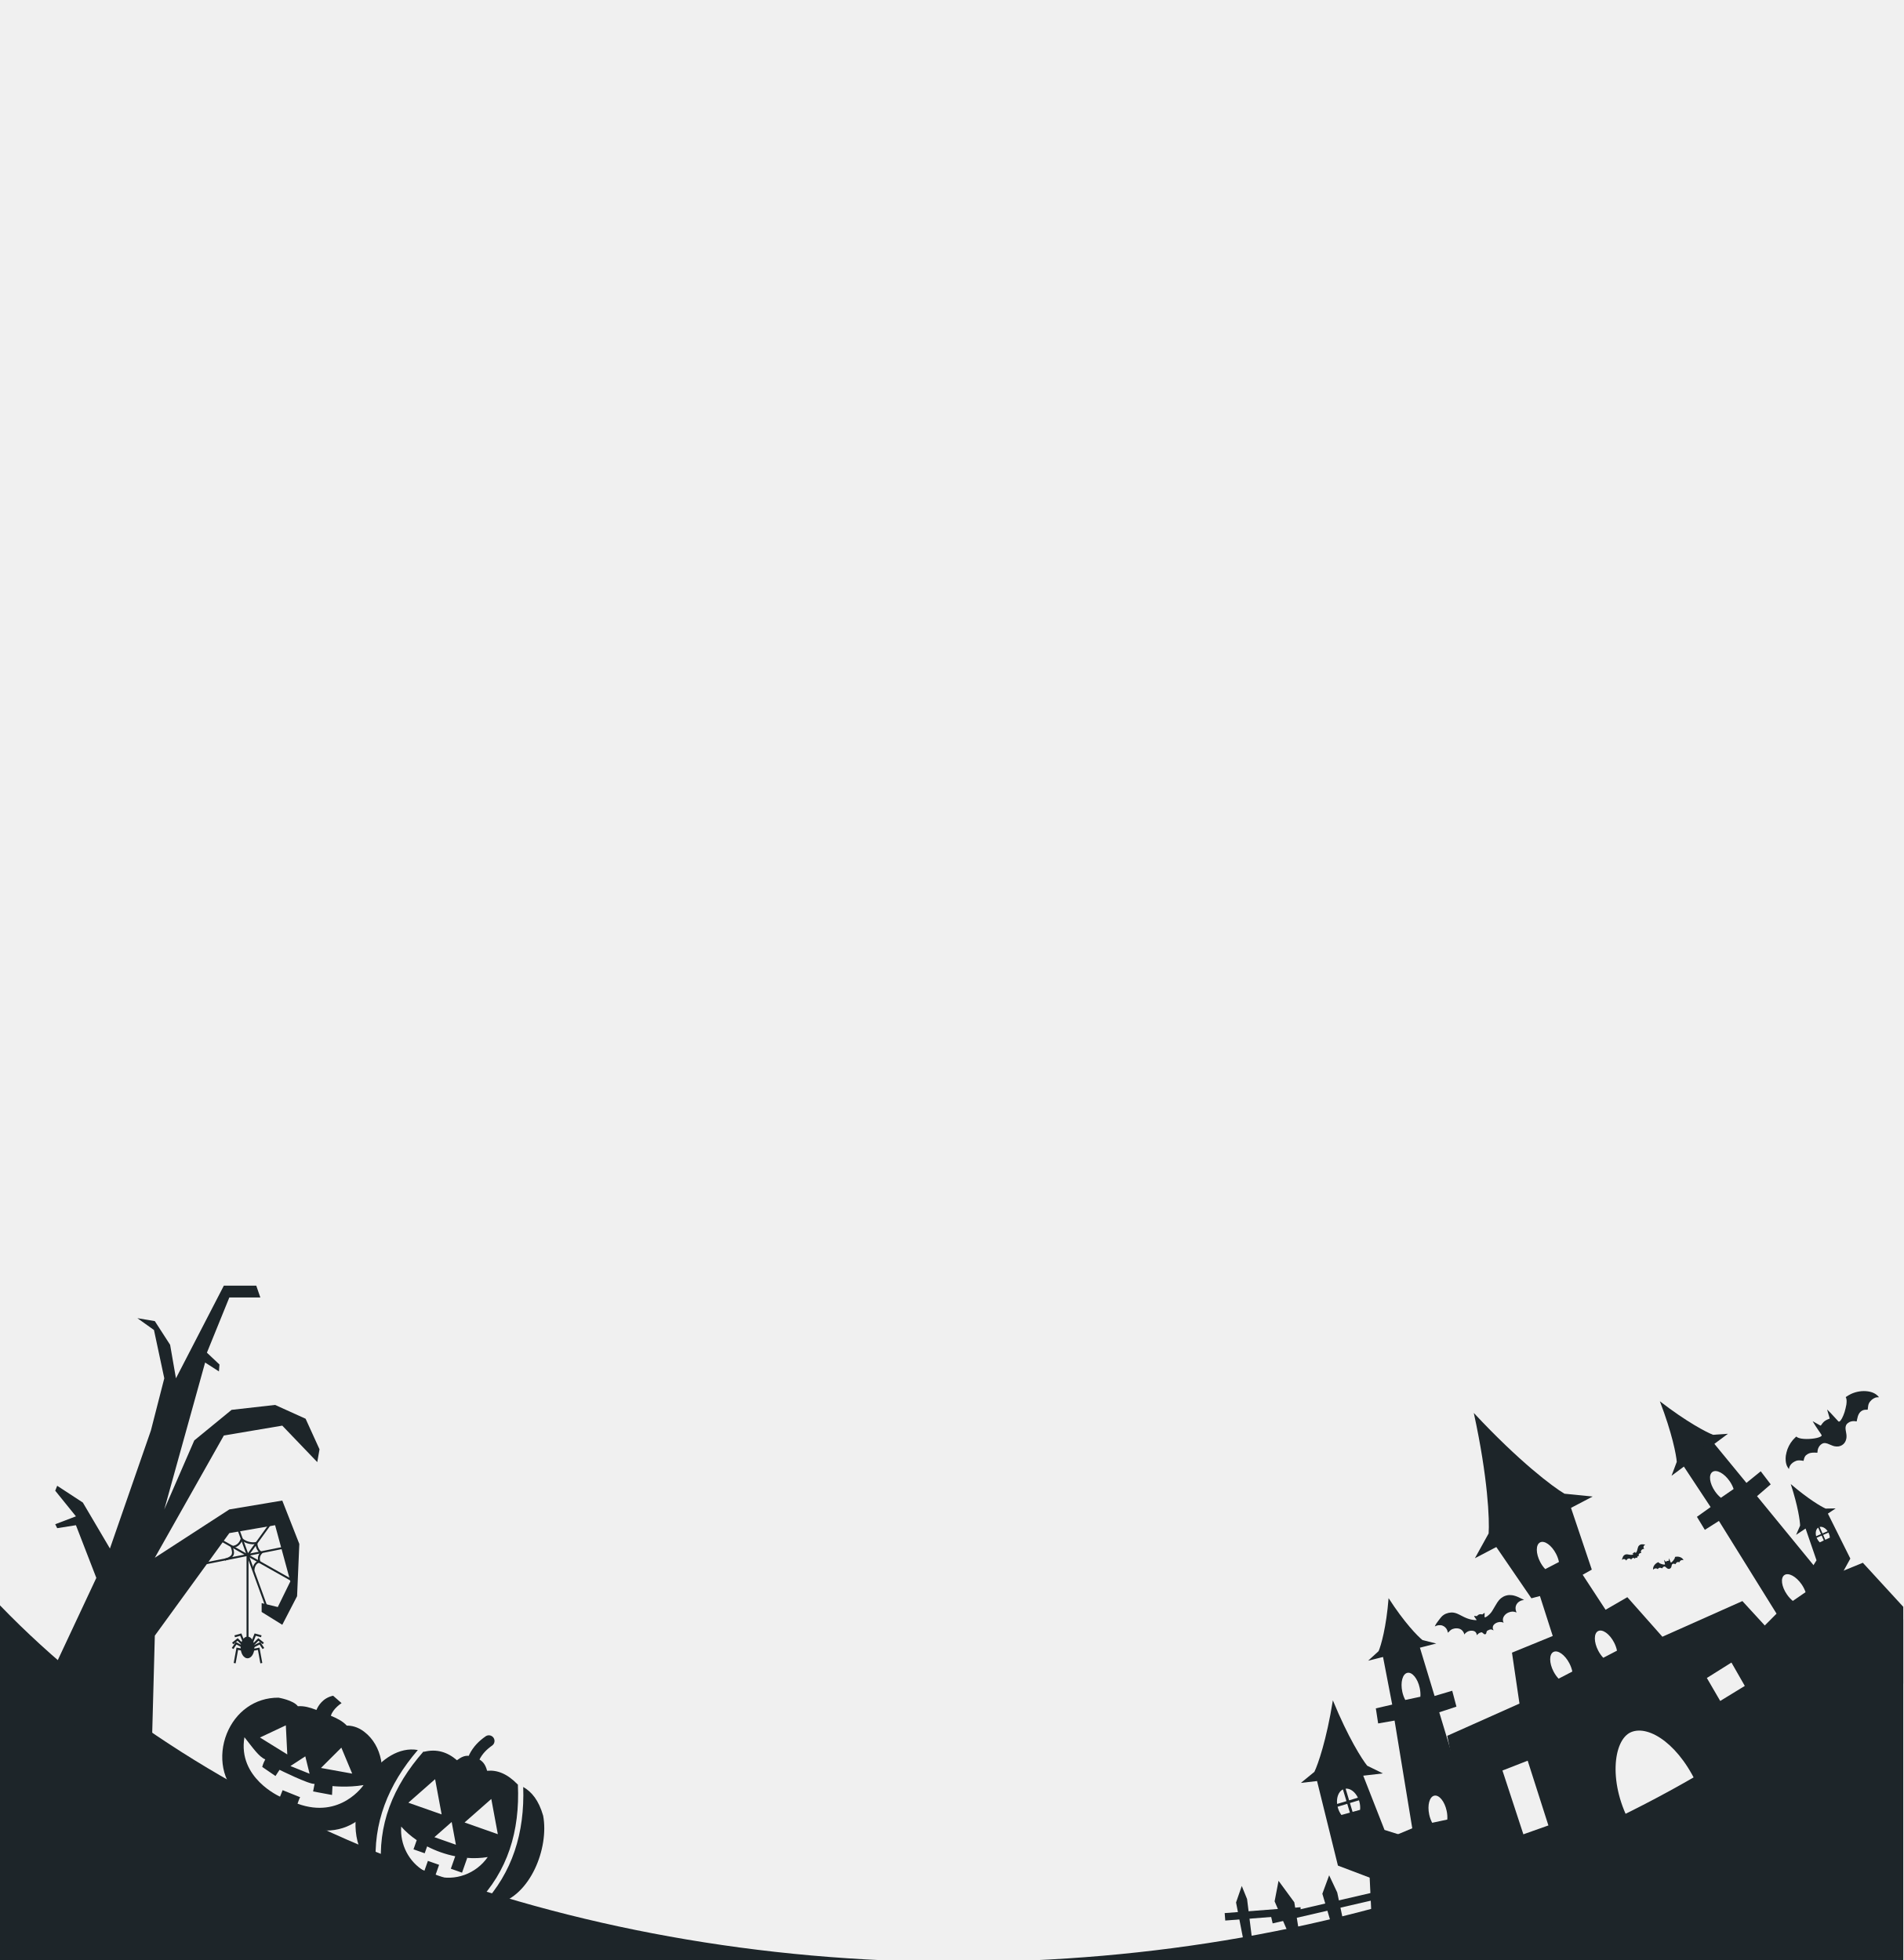
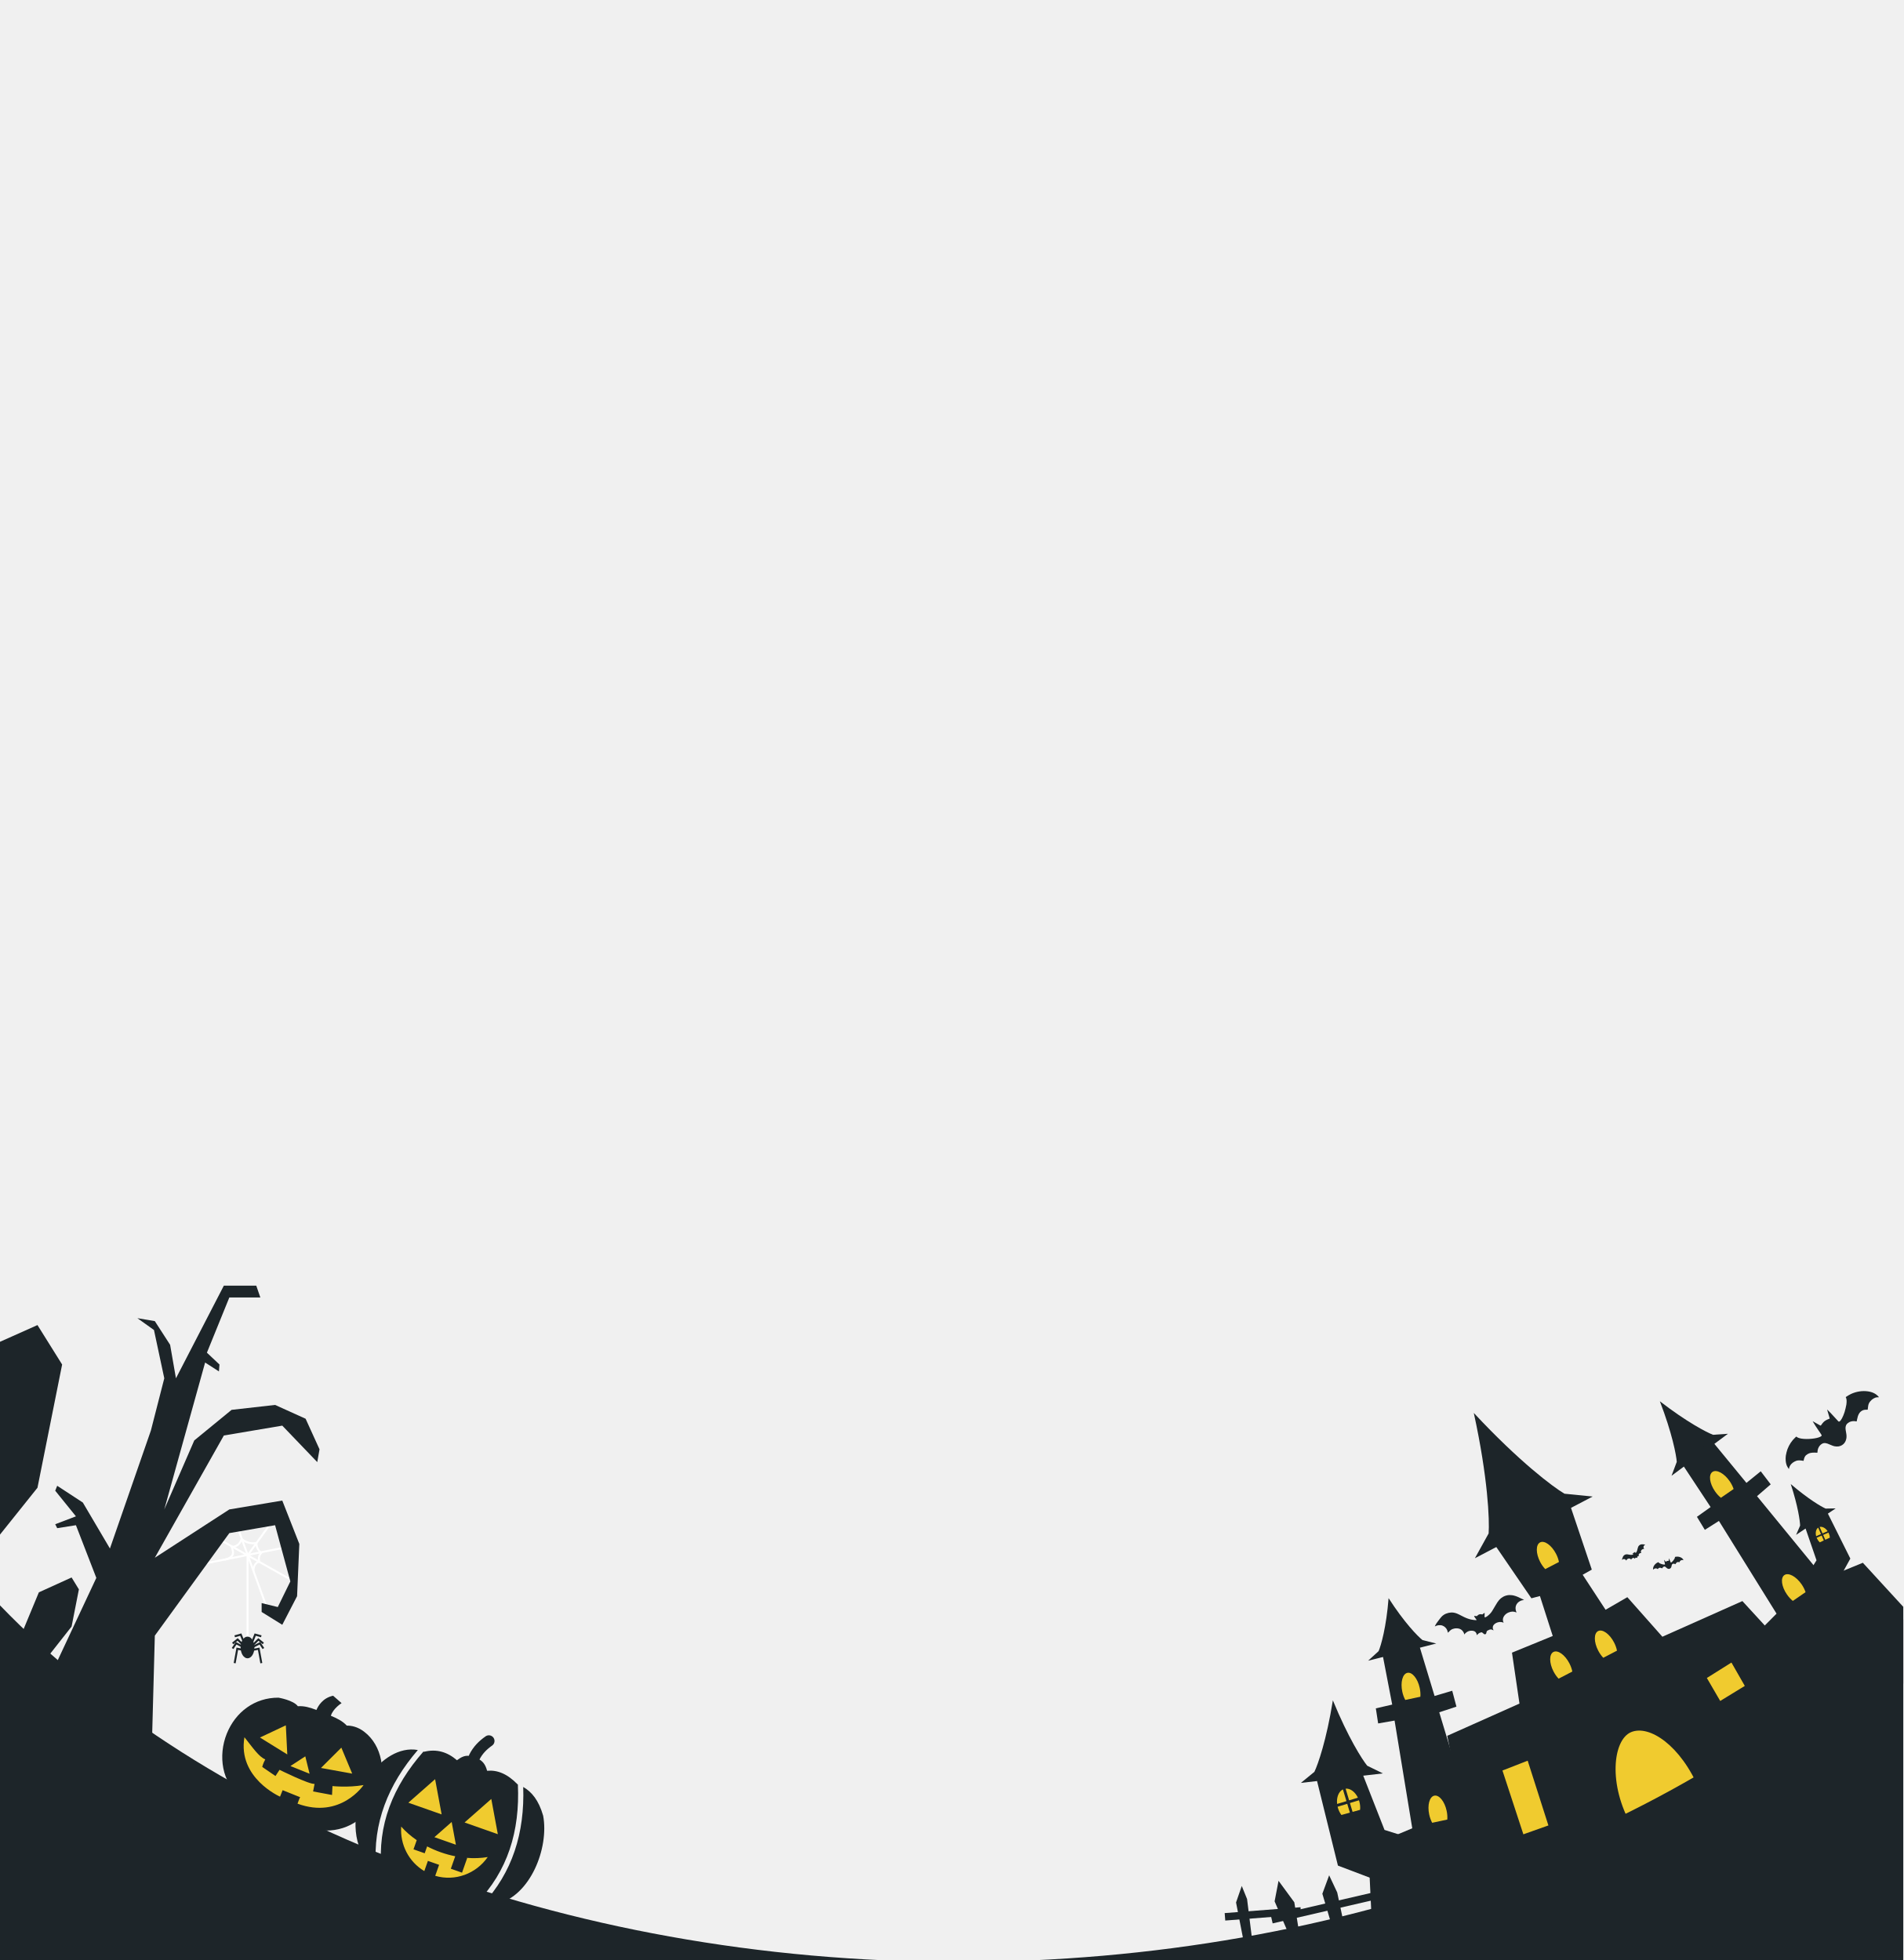
<svg xmlns="http://www.w3.org/2000/svg" width="965" height="994" viewBox="0 0 965 994" fill="none">
  <g clip-path="url(#clip0)">
+     <path d="M801 813.5L821 822L836 839L861 835.5L886.5 840.5L906 821L861 744.5L869.5 738.5L917.5 801.5L925 795L920.5 785.5L917 771.5L925 769.5L932.5 784.5V793L848.5 941L715 952L678 930.5L673 906.5L683 896L691.5 914L697 934H722.5L715 884.5L706.5 849L715 839L722.5 856L732 890L761.5 884.5L782 856L779 839L791.5 833.5V816L779 802L767.5 780L786 771L797 789.5L801 813.5Z" fill="#F0CB2F" />
    <path fill-rule="evenodd" clip-rule="evenodd" d="M965 821.244C858.902 926.358 683.908 995 486 995C283.675 995 105.298 923.259 0 814.152L0 995L486 995L965 995V821.244Z" fill="#1D2529" />
    <path fill-rule="evenodd" clip-rule="evenodd" d="M776.458 810.562L757.283 782.547L795.415 761.4L807.08 796.019L802.449 798.627L814.063 816.378L825.101 810.001L842.873 830.061L883.431 811.975L940.846 874.543L870.973 937.582L753.165 975.791L733.788 880.308L770.408 863.954L766.61 838.131L787.276 829.679L780.782 809.423L776.458 810.562ZM861.718 930.54C863.35 922.73 864.7 914.914 861.59 907.527C852.16 885.131 836.232 874.558 826.994 878.448C817.756 882.338 815.223 904.979 827.341 926.043C831.44 933.168 837.752 936.245 843.469 939.032L843.469 939.032L843.469 939.032L843.469 939.032L843.469 939.032L843.47 939.032C844.619 939.592 845.744 940.141 846.823 940.708C846.823 940.708 848.965 943.562 854.517 941.371C860.509 939.008 861.718 930.54 861.718 930.54ZM788.927 787.96C789.669 789.384 790.169 790.822 790.426 792.15L783.479 795.766C782.539 794.793 781.649 793.558 780.907 792.134C778.658 787.813 778.631 783.376 780.846 782.224C783.06 781.071 786.679 783.639 788.927 787.96ZM797.204 847.712C796.946 846.383 796.446 844.946 795.705 843.521C793.456 839.2 789.838 836.632 787.623 837.785C785.409 838.938 785.436 843.374 787.685 847.695C788.426 849.12 789.317 850.354 790.257 851.327L797.204 847.712ZM818.35 832.929C819.092 834.354 819.592 835.792 819.849 837.12L812.902 840.736C811.962 839.762 811.072 838.528 810.33 837.103C808.082 832.783 808.054 828.346 810.269 827.193C812.484 826.041 816.102 828.609 818.35 832.929ZM772.386 930.26L761.78 897.907L774.571 892.918L785.075 925.761L772.386 930.26ZM865.415 850.978L872.189 862.628L884.655 854.999L877.885 843.154L865.415 850.978Z" fill="#1D2529" />
    <path d="M841.592 710.646C847.846 726.93 849.91 737.91 850.161 741.364L847.51 748.424L876.094 727.131L868.571 727.65C865.333 726.421 855.404 721.3 841.592 710.646Z" fill="#1D2529" />
    <path fill-rule="evenodd" clip-rule="evenodd" d="M867.319 764.296L853.316 743.086L867.522 730.168L885.486 752.04L892.74 746.156L897.795 752.777L890.852 758.768L925.022 800.512L944.508 792.547L985.643 837.381L912.159 895.896L883.688 835.521L900.751 818.349L871.534 771.327L864.396 775.855L860.385 769.243L867.319 764.296ZM878.985 755.145C878.565 753.859 877.892 752.494 876.98 751.172C874.216 747.161 870.308 745.059 868.253 746.476C866.197 747.893 866.772 752.293 869.536 756.303C870.448 757.625 871.484 758.74 872.536 759.59L878.985 755.145ZM913.455 803.478C914.367 804.801 915.041 806.165 915.46 807.452L909.012 811.897C907.959 811.047 906.923 809.932 906.011 808.609C903.247 804.599 902.673 800.2 904.728 798.783C906.784 797.366 910.691 799.468 913.455 803.478Z" fill="#1D2529" />
    <path d="M704.047 810.489C702.903 825.229 700.196 834.549 698.986 837.367L693.667 842.217L728.229 833.503L721.246 831.755C718.844 829.848 712.042 822.925 704.047 810.489Z" fill="#1D2529" />
    <path fill-rule="evenodd" clip-rule="evenodd" d="M705.882 864.468L701.075 839.512L719.148 833.024L727.359 860.109L736.314 857.454L738.446 865.507L729.738 868.38L745.304 920.032L766.354 920.141L787.17 977.315L696.872 1003.21L693.71 936.53L716.051 927.207L707.082 872.578L698.754 874.025L697.582 866.381L705.882 864.468ZM720.164 860.486C720.27 859.138 720.17 857.619 719.835 856.048C718.818 851.285 716.015 847.846 713.573 848.367C711.132 848.888 709.976 853.172 710.993 857.935C711.328 859.506 711.858 860.933 712.505 862.121L720.164 860.486ZM733.483 918.339C733.819 919.91 733.918 921.428 733.812 922.777L726.153 924.412C725.506 923.224 724.977 921.797 724.641 920.226C723.625 915.463 724.78 911.179 727.221 910.658C729.663 910.137 732.467 913.575 733.483 918.339Z" fill="#1D2529" />
    <path d="M747.245 716.561C754.452 749.51 755.264 771.037 754.769 777.682L747.81 790.247L807.519 758.952L793.226 757.525C787.48 754.152 770.24 741.235 747.245 716.561Z" fill="#1D2529" />
    <path fill-rule="evenodd" clip-rule="evenodd" d="M666.424 898.575C668.202 894.916 672.566 882.541 675.794 862.308C683.562 881.267 690.641 892.316 693.209 895.471L701.161 899.372L691.197 900.526L701.981 928.029L721.817 934.302L725.247 963.907L678.362 946.123L667.77 903.241L659.574 904.19L666.424 898.575ZM689.591 917.847C689.735 916.55 689.628 915.119 689.229 913.67C689.168 913.446 689.1 913.225 689.027 913.009L684.442 914.387L685.793 918.892L689.591 917.847ZM684.425 919.268L680.124 920.45C679.337 919.408 678.698 918.123 678.3 916.675C678.262 916.538 678.227 916.402 678.195 916.266L683.083 914.796L684.425 919.268ZM684.035 913.028L688.491 911.688C687.074 908.735 684.602 906.873 682.255 907.096L684.035 913.028ZM680.889 907.481L682.676 913.437L677.948 914.858C677.57 911.511 678.729 908.536 680.889 907.481Z" fill="#1D2529" />
    <path fill-rule="evenodd" clip-rule="evenodd" d="M925.63 765.064C923.48 764.121 916.935 760.315 907.951 752.63C911.626 763.866 912.647 771.369 912.698 773.716L910.662 778.403L915.473 775.185L921.017 791.304L914.646 801.478L924.208 815.771L938.163 790.424L926.783 767.618L930.74 764.971L925.63 765.064ZM922.655 782.197C922.107 781.68 921.619 781.011 921.252 780.226C921.195 780.104 921.142 779.982 921.094 779.859L923.624 778.751L924.715 781.235L922.655 782.197ZM925.457 780.889L927.789 779.8C927.745 779.048 927.545 778.245 927.179 777.459C927.144 777.385 927.109 777.312 927.072 777.241L924.374 778.422L925.457 780.889ZM923.295 778.001L920.835 779.078C920.354 777.251 920.744 775.508 921.859 774.729L923.295 778.001ZM922.603 774.387L924.045 777.672L926.654 776.53C925.569 774.917 923.947 774.043 922.603 774.387Z" fill="#1D2529" />
    <g clip-path="url(#clip1)">
      <path d="M936.023 708.393L935.823 708.545L935.978 708.855C936.309 709.531 936.368 710.704 936.155 712.287C936.054 713.025 935.509 715.322 935.245 716.124C934.429 718.595 933.469 720.401 932.73 720.843C932.517 720.971 932.467 720.985 932.307 720.947C932.14 720.907 932.074 720.84 930.829 719.459C928.831 717.236 927.216 715.547 926.593 715.018L926.389 714.845L926.441 715.029C926.47 715.129 926.669 715.805 926.884 716.535C927.425 718.37 927.728 719.412 927.723 719.431C927.721 719.437 927.581 719.494 927.405 719.552C926.893 719.73 926.102 720.092 925.663 720.355C924.886 720.82 924.237 721.473 923.552 722.479C923.374 722.737 923.21 722.974 923.182 723.007C923.141 723.053 922.676 722.806 921.094 721.902L919.058 720.743L919.591 721.659C920.129 722.582 920.883 723.752 922.008 725.392C922.341 725.885 922.845 726.619 923.12 727.018C923.699 727.869 923.717 727.917 923.513 728.211C923.402 728.369 923.325 728.425 922.925 728.639C921.194 729.574 916.528 730.052 913.519 729.605C912.384 729.438 911.356 729.071 910.971 728.701C910.879 728.611 910.798 728.536 910.789 728.53C910.783 728.529 910.547 728.735 910.267 728.989C908.518 730.59 907.176 732.598 906.276 734.963C905.995 735.701 905.543 737.502 905.447 738.274C905.343 739.131 905.321 740.003 905.393 740.792C905.465 741.635 905.566 742.128 905.809 742.868C905.961 743.325 906.04 743.492 906.361 744.036C906.565 744.385 906.803 744.747 906.883 744.845L907.031 745.013L907.12 744.553C907.322 743.534 907.941 742.594 908.898 741.838C909.353 741.479 910.243 740.999 910.766 740.831C911.534 740.58 912.46 740.556 913.722 740.75L914.445 740.864L914.592 740.229C914.818 739.223 915.117 738.603 915.629 738.066C915.95 737.728 916.838 737.185 917.325 737.028C918.277 736.714 919.373 736.621 920.961 736.716C921.223 736.731 921.452 736.733 921.468 736.724C921.481 736.711 921.506 736.497 921.516 736.25C921.586 734.553 922.425 733.036 923.726 732.256C924.34 731.888 924.837 731.783 925.578 731.865C926.15 731.93 926.744 732.138 928.122 732.745C929.113 733.182 929.655 733.373 930.187 733.468C931.657 733.735 932.843 733.556 933.935 732.902C935.065 732.224 935.806 731.135 936.102 729.717C936.299 728.778 936.276 727.857 936.019 726.497C935.686 724.715 935.65 724.119 935.831 723.355C936.027 722.519 936.392 722.036 937.263 721.471C937.685 721.197 937.855 721.111 938.217 720.985C939.123 720.673 940.143 720.62 941.093 720.84C941.23 720.876 941.358 720.885 941.372 720.866C941.387 720.846 941.472 720.425 941.564 719.935C942.004 717.56 942.734 716.232 944.012 715.465C944.711 715.046 945.362 714.908 946.48 714.931C946.757 714.936 946.984 714.919 946.99 714.893C946.994 714.864 947.012 714.612 947.032 714.337C947.102 713.274 947.31 712.291 947.59 711.693C947.86 711.112 948.453 710.376 949.1 709.816C949.499 709.469 950.504 708.899 950.91 708.784C951.391 708.652 951.835 708.6 952.271 708.623C952.509 708.632 952.687 708.621 952.671 708.594C952.654 708.566 952.52 708.404 952.373 708.23C951.187 706.841 949.333 705.933 947.041 705.616C944.223 705.222 941.207 705.687 938.503 706.938C937.928 707.202 936.445 708.075 936.023 708.393Z" fill="#1D2529" />
    </g>
    <g clip-path="url(#clip2)">
      <path d="M849.308 789.565L849.242 789.584L849.251 789.679C849.269 789.885 849.168 790.191 848.957 790.576C848.858 790.755 848.491 791.29 848.344 791.469C847.891 792.022 847.466 792.39 847.233 792.43C847.165 792.442 847.151 792.44 847.114 792.415C847.075 792.388 847.065 792.364 846.882 791.887C846.59 791.12 846.343 790.527 846.236 790.33L846.201 790.265L846.196 790.318C846.193 790.346 846.178 790.539 846.161 790.748C846.118 791.271 846.092 791.568 846.089 791.573C846.088 791.574 846.047 791.575 845.996 791.572C845.847 791.567 845.608 791.582 845.47 791.606C845.225 791.648 844.994 791.751 844.719 791.941C844.647 791.99 844.582 792.034 844.572 792.04C844.556 792.048 844.462 791.938 844.146 791.55L843.739 791.052L843.785 791.339C843.831 791.629 843.909 792.003 844.035 792.535C844.071 792.694 844.128 792.932 844.159 793.062C844.223 793.337 844.223 793.351 844.142 793.406C844.098 793.436 844.072 793.443 843.949 793.458C843.412 793.526 842.169 793.187 841.442 792.775C841.168 792.62 840.941 792.424 840.879 792.291C840.864 792.259 840.851 792.232 840.849 792.23C840.848 792.228 840.767 792.258 840.67 792.295C840.063 792.533 839.521 792.914 839.056 793.432C838.911 793.593 838.617 794.01 838.516 794.198C838.404 794.407 838.313 794.629 838.253 794.838C838.188 795.061 838.165 795.198 838.154 795.411C838.148 795.543 838.152 795.594 838.18 795.765C838.198 795.875 838.223 795.991 838.234 796.024L838.255 796.082L838.324 795.973C838.476 795.732 838.728 795.552 839.048 795.453C839.2 795.406 839.476 795.371 839.626 795.38C839.848 795.391 840.087 795.477 840.392 795.651L840.566 795.752L840.666 795.604C840.824 795.368 840.962 795.239 841.146 795.152C841.262 795.097 841.543 795.046 841.683 795.054C841.959 795.068 842.248 795.152 842.646 795.334C842.712 795.363 842.77 795.387 842.775 795.386C842.78 795.384 842.807 795.331 842.834 795.269C843.02 794.841 843.385 794.535 843.796 794.464C843.99 794.431 844.127 794.453 844.309 794.547C844.449 794.62 844.581 794.732 844.874 795.024C845.085 795.235 845.205 795.337 845.332 795.414C845.682 795.628 846.004 795.699 846.348 795.64C846.705 795.578 847.003 795.372 847.219 795.038C847.362 794.817 847.447 794.578 847.516 794.204C847.607 793.715 847.657 793.558 847.779 793.381C847.912 793.186 848.053 793.098 848.332 793.039C848.467 793.011 848.519 793.006 848.625 793.009C848.888 793.019 849.154 793.106 849.376 793.257C849.408 793.279 849.44 793.294 849.445 793.291C849.451 793.287 849.514 793.188 849.586 793.071C849.934 792.506 850.253 792.238 850.656 792.168C850.877 792.13 851.057 792.159 851.341 792.275C851.412 792.304 851.472 792.322 851.476 792.316C851.48 792.309 851.509 792.246 851.542 792.177C851.665 791.912 851.815 791.681 851.946 791.555C852.073 791.433 852.298 791.303 852.519 791.223C852.656 791.174 852.969 791.127 853.085 791.138C853.221 791.152 853.34 791.183 853.45 791.232C853.51 791.257 853.556 791.272 853.555 791.263C853.553 791.255 853.535 791.2 853.515 791.141C853.348 790.667 852.963 790.251 852.407 789.943C851.723 789.564 850.905 789.385 850.088 789.437C849.914 789.448 849.448 789.525 849.308 789.565Z" fill="#1D2529" />
    </g>
    <g clip-path="url(#clip3)">
      <path d="M765.139 808.918C764.044 808.994 762.953 809.317 762.061 809.833C760.537 810.711 759.639 811.744 758.188 814.278C756.608 817.044 756.283 817.543 755.452 818.438C755.131 818.785 754.419 819.411 754.051 819.671C753.686 819.931 753.013 820.289 752.906 820.282C752.885 820.28 752.826 820.179 752.775 820.054L752.683 819.833L752.731 819.159C752.767 818.679 752.771 818.405 752.749 818.209C752.728 818.058 752.709 817.925 752.7 817.918C752.693 817.91 752.605 817.977 752.509 818.072C752.324 818.24 751.889 818.561 751.655 818.691C751.525 818.766 751.525 818.766 751.256 818.692C750.465 818.48 749.635 818.733 749.062 819.358L748.856 819.587L748.55 819.595C748.376 819.597 748.073 819.57 747.85 819.534C747.633 819.502 747.447 819.479 747.44 819.486C747.406 819.515 747.498 819.813 747.608 820.035C747.675 820.168 747.898 820.475 748.11 820.732C748.46 821.154 748.604 821.393 748.623 821.575C748.629 821.634 748.6 821.646 748.437 821.656C748.042 821.689 746.682 821.518 745.855 821.334C744.367 821.002 743.051 820.487 741.156 819.489C738.916 818.312 738.155 818.011 736.935 817.826C735.406 817.591 733.386 818.053 732.049 818.947C731.136 819.556 730.796 819.929 729.282 821.948C728.448 823.063 728.221 823.388 727.951 823.852C727.731 824.223 727.454 824.791 727.476 824.82C727.486 824.828 727.557 824.801 727.633 824.761C728.094 824.511 728.736 824.304 729.322 824.218C729.616 824.175 729.786 824.173 730.284 824.206C730.823 824.245 730.923 824.262 731.221 824.362C732.375 824.755 733.294 825.612 733.757 826.722C733.898 827.065 734.04 827.533 734.101 827.873L734.129 828.025L734.224 827.951C734.275 827.909 734.499 827.681 734.719 827.45C735.451 826.676 735.903 826.352 736.614 826.101C737.347 825.837 738.02 825.744 738.787 825.795C739.959 825.873 740.791 826.248 741.493 827.014C741.927 827.487 742.227 828.031 742.398 828.65C742.44 828.799 742.483 828.923 742.497 828.924C742.508 828.925 742.588 828.809 742.671 828.665C742.792 828.468 742.908 828.337 743.177 828.098C744.154 827.244 745.304 826.876 746.551 827.018C747.34 827.109 747.814 827.332 748.224 827.804C748.501 828.124 748.679 828.515 748.759 828.992L748.814 829.312L749 829.074C749.376 828.592 749.981 828.154 750.51 827.981C750.624 827.943 750.842 827.889 751.001 827.857L751.282 827.8L751.497 827.918C751.61 827.981 751.841 828.164 752.001 828.32C752.386 828.693 752.569 828.809 752.797 828.825C753.135 828.847 753.421 828.675 753.538 828.378C753.563 828.313 753.617 828.088 753.658 827.882C753.778 827.29 753.825 827.206 754.206 826.957C754.776 826.586 755.412 826.358 755.888 826.358C756.228 826.357 756.395 826.406 756.79 826.62C757.082 826.778 757.288 826.868 757.29 826.837C757.29 826.83 757.23 826.694 757.153 826.54C757.073 826.385 756.979 826.143 756.936 825.998C756.872 825.768 756.867 825.684 756.893 825.287C756.917 824.886 756.932 824.81 757.03 824.591C757.178 824.254 757.35 824.019 757.646 823.737C758.257 823.163 759.096 822.771 760.036 822.629C760.341 822.58 760.504 822.577 760.974 822.609C761.579 822.649 761.757 822.692 762.174 822.894C762.285 822.946 762.373 822.983 762.373 822.976C762.373 822.973 762.329 822.855 762.272 822.723C762.018 822.116 761.941 821.496 762.054 820.89C762.297 819.594 763.389 818.372 764.856 817.765C766.235 817.194 767.493 817.16 768.65 817.668C768.782 817.725 768.9 817.775 768.914 817.776C768.924 817.777 768.886 817.666 768.83 817.527C768.383 816.473 768.298 815.357 768.587 814.404C768.921 813.302 769.834 812.325 770.988 811.836C771.395 811.665 771.957 811.515 772.398 811.462C772.569 811.442 772.72 811.414 772.735 811.404C772.749 811.395 772.491 811.253 772.166 811.089C769.757 809.883 768.744 809.464 767.48 809.154C767.05 809.049 766.843 809.018 766.174 808.963C765.738 808.93 765.271 808.909 765.139 808.918Z" fill="#1D2529" />
    </g>
    <g clip-path="url(#clip4)">
      <path d="M831.824 783.309C831.516 783.425 831.23 783.611 831.018 783.835C830.656 784.218 830.486 784.591 830.286 785.444C830.068 786.373 830.017 786.544 829.855 786.873C829.792 787 829.641 787.24 829.558 787.347C829.475 787.453 829.313 787.613 829.281 787.62C829.275 787.621 829.249 787.597 829.224 787.566L829.179 787.51L829.135 787.312C829.104 787.171 829.082 787.092 829.059 787.038C829.04 786.996 829.023 786.96 829.02 786.958C829.017 786.957 828.998 786.984 828.978 787.019C828.939 787.083 828.842 787.213 828.786 787.27C828.755 787.303 828.755 787.303 828.671 787.304C828.426 787.311 828.209 787.455 828.098 787.683L828.058 787.767L827.971 787.795C827.921 787.81 827.832 787.829 827.764 787.837C827.699 787.847 827.644 787.856 827.642 787.859C827.635 787.87 827.687 787.948 827.738 788.002C827.768 788.034 827.859 788.104 827.941 788.159C828.078 788.251 828.14 788.307 828.161 788.358C828.168 788.374 828.161 788.38 828.114 788.397C828.004 788.44 827.599 788.507 827.345 788.525C826.889 788.557 826.467 788.522 825.837 788.397C825.093 788.25 824.849 788.229 824.482 788.28C824.023 788.343 823.482 788.648 823.174 789.019C822.964 789.272 822.898 789.409 822.636 790.118C822.491 790.51 822.454 790.622 822.416 790.779C822.385 790.904 822.354 791.091 822.363 791.098C822.366 791.099 822.384 791.085 822.403 791.067C822.514 790.956 822.68 790.842 822.841 790.767C822.922 790.73 822.971 790.714 823.117 790.681C823.275 790.647 823.305 790.643 823.399 790.646C823.765 790.66 824.102 790.828 824.33 791.107C824.399 791.194 824.48 791.316 824.527 791.409L824.548 791.45L824.569 791.421C824.58 791.404 824.625 791.32 824.668 791.234C824.813 790.949 824.915 790.818 825.098 790.685C825.286 790.546 825.471 790.462 825.696 790.411C826.039 790.333 826.31 790.37 826.577 790.53C826.742 790.629 826.875 790.759 826.977 790.923C827.002 790.962 827.025 790.994 827.029 790.993C827.032 790.992 827.046 790.952 827.057 790.904C827.075 790.837 827.097 790.789 827.154 790.697C827.362 790.368 827.661 790.165 828.031 790.099C828.265 790.058 828.421 790.081 828.579 790.181C828.686 790.25 828.771 790.347 828.834 790.477L828.877 790.564L828.91 790.48C828.977 790.31 829.114 790.132 829.251 790.037C829.28 790.016 829.338 789.982 829.381 789.96L829.457 789.919L829.529 789.935C829.567 789.943 829.649 789.976 829.708 790.007C829.851 790.081 829.913 790.099 829.98 790.084C830.079 790.061 830.147 789.988 830.155 789.892C830.157 789.871 830.153 789.802 830.147 789.74C830.131 789.559 830.137 789.531 830.225 789.427C830.357 789.271 830.521 789.151 830.657 789.111C830.755 789.081 830.807 789.081 830.939 789.109C831.036 789.13 831.103 789.138 831.101 789.129C831.101 789.127 831.072 789.093 831.036 789.055C831 789.017 830.952 788.956 830.928 788.918C830.89 788.857 830.881 788.834 830.855 788.717C830.827 788.6 830.825 788.577 830.834 788.506C830.848 788.396 830.877 788.314 830.938 788.207C831.065 787.99 831.272 787.806 831.53 787.685C831.614 787.645 831.661 787.63 831.798 787.599C831.975 787.559 832.03 787.556 832.167 787.578C832.204 787.584 832.232 787.587 832.232 787.585C832.231 787.584 832.209 787.554 832.181 787.521C832.056 787.368 831.981 787.197 831.962 787.013C831.921 786.62 832.13 786.175 832.5 785.875C832.847 785.594 833.206 785.476 833.581 785.523C833.624 785.528 833.662 785.533 833.666 785.532C833.669 785.531 833.649 785.503 833.621 785.467C833.402 785.203 833.283 784.889 833.284 784.591C833.286 784.246 833.465 783.887 833.754 783.648C833.857 783.564 834.005 783.473 834.128 783.42C834.175 783.399 834.216 783.378 834.219 783.374C834.223 783.37 834.137 783.352 834.029 783.332C833.234 783.192 832.907 783.158 832.517 783.177C832.385 783.184 832.323 783.192 832.126 783.234C831.998 783.262 831.862 783.296 831.824 783.309Z" fill="#1D2529" />
    </g>
    <path d="M670.465 960.398L673.912 951.051L678.004 959.755L682.501 980.992L676.936 982.23L670.465 960.398Z" fill="#1D2529" />
    <path d="M646.254 964.254L648.251 953.837L656.243 964.728L659.718 986.417L656.174 987.25L646.254 964.254Z" fill="#1D2529" />
    <path d="M626.705 964.827L629.606 956.455L632.294 963.09L635.555 989.274L631.536 989.584L626.705 964.827Z" fill="#1D2529" />
    <rect x="644.412" y="971.738" width="53.406" height="3.79" transform="rotate(-13.0492 644.412 971.738)" fill="#1D2529" />
    <rect x="620.943" y="970.209" width="38.563" height="3.79" transform="rotate(-4.4331 620.943 970.209)" fill="#1D2529" />
+     <path d="M120 879L134 867.5L176.5 879L189.5 905.5L172.5 920H146.25L122 903.5L120 879Z" fill="#F0CB2F" />
+     <path d="M201 916.5L217.5 897L243.5 900L258 922L249.5 947.5L229.5 958.5L201 947.5V916.5Z" fill="#F0CB2F" />
    <path d="M191.45 910.083C187.035 921.074 177.255 928.435 165.223 928.354C165.223 928.354 158.199 927.194 155.639 924.302C151.369 924.51 146.965 923.814 142.719 922.108C138.194 920.29 134.353 917.535 131.322 914.159C129.151 914.312 125.585 913.966 121.833 911.107C112.55 904.07 110.463 890.467 114.98 879.222C119.391 868.243 129.171 860.883 141.202 860.964C141.202 860.964 148.71 862.195 151.03 865.3C154.314 865.067 157.306 865.988 160.434 867.206C161.287 865.181 163.626 861.096 168.896 859.976C173.193 863.729 173.193 863.729 173.193 863.729C173.193 863.729 168.866 866.424 167.762 870.144C170.821 871.404 173.69 872.819 175.83 875.125C178.025 875.106 181.252 875.641 184.611 878.203C193.877 885.249 195.963 898.851 191.45 910.083ZM145.661 889.75L144.924 874.993L131.812 881.167L145.661 889.75ZM156.963 899.535L154.793 890.718L147.261 895.638L156.963 899.535ZM178.569 899.476L173.071 886.301L162.74 896.612L178.569 899.476ZM168.574 905.789L168.346 910.306L158.751 908.516C158.751 908.516 158.945 907.64 159.497 904.684C156.816 905.037 141.735 897.548 141.735 897.548L139.677 900.695L132.958 896.089C132.958 896.089 133.234 894.611 134.497 892.257C131.218 890.939 128.055 886.173 123.936 881.022C120.394 901.688 141.98 911.157 141.98 911.157L143.299 907.873L152.179 911.441C152.179 911.441 151.823 911.934 150.86 914.724C172.722 922.713 184.328 905.285 184.328 905.285C176.311 906.673 168.574 905.789 168.574 905.789Z" fill="#1D2529" />
-     <path fill-rule="evenodd" clip-rule="evenodd" d="M227.201 962.678C226.975 962.731 226.756 962.787 226.532 962.833L226.488 962.842C218.537 964.583 211.513 962.044 206.417 955.702C206.315 955.567 206.203 955.436 206.101 955.301L205.983 955.143C201.541 954.957 197.489 952.626 193.809 948.251C193.676 948.205 193.543 948.158 193.42 948.106C192.367 936.879 193.798 926.353 197.425 916.424C201.068 906.477 206.927 897.118 214.703 888.277C214.814 888.316 214.925 888.355 215.033 888.402C221.403 886.809 226.869 888.542 231.693 892.689C233.851 891.108 235.484 890.264 237.717 890.452C237.765 890.245 237.838 890.038 237.933 889.839C238.932 887.825 240.167 886.085 241.582 884.542C242.961 883.052 244.528 881.736 246.229 880.558C247.527 879.654 249.314 879.976 250.219 881.274C251.123 882.571 250.801 884.359 249.503 885.263C248.163 886.194 246.915 887.24 245.803 888.443C244.754 889.584 243.839 890.864 243.111 892.317C245.177 893.592 246.235 895.326 246.942 897.94L247.032 898.038C252.039 897.56 257.157 899.478 262.415 904.914L262.578 904.971C263.12 916.798 261.832 927.815 258.418 937.893C255.029 947.922 249.523 957.056 241.642 965.155C241.445 965.102 241.243 965.039 241.049 964.979C235.842 966.143 231.012 965.173 227.201 962.678ZM190.641 946.829C186.943 944.789 184.393 941.849 182.767 938.19C177.686 926.782 180.693 909.962 187.846 899.922C193.227 892.371 202.374 885.788 211.854 887.507C204.294 896.299 198.559 905.61 194.932 915.514C191.324 925.365 189.808 935.779 190.641 946.829ZM265.282 906.247C269.563 908.683 273.148 912.974 275.399 920.846C278.425 937.15 268.958 961.498 251.893 965.601C249.437 966.189 247.123 966.254 244.659 965.851C252.23 957.76 257.566 948.682 260.929 938.752C264.313 928.738 265.683 917.866 265.282 906.247ZM247.294 941.788C241.456 950.216 230.783 954.269 220.671 951.307L222.633 945.732L216.954 943.733L215.135 948.902C207.274 944.235 202.766 935.444 203.413 926.342C205.625 928.831 208.268 931.155 211.291 933.224L209.653 937.876L215.332 939.875L216.562 936.382C218.737 937.513 221.055 938.52 223.485 939.375C225.936 940.238 228.389 940.91 230.81 941.389L228.585 947.711L234.264 949.709L236.866 942.317L236.504 942.19C240.277 942.505 243.915 942.358 247.294 941.788ZM220.258 931.707L229.01 924.006L231.15 935.541L220.258 931.707ZM207.055 914.228L220.607 902.299L223.922 920.165L207.055 914.228V914.228ZM235.546 924.257L249.099 912.328L252.413 930.194L235.546 924.257V924.257Z" fill="#1D2529" />
-     <path d="M76.5 904L69.648 930.5L56 896L22 857.5L48.841 800.213L38.5 773.5L29 775L28 773L38.5 769L28 756L29 753.5L42 762L55.738 785.313L76.5 725.5L83.296 699L78.064 674.5L69.648 668.5L78.5 670L86.253 682L89.21 699L113.5 652H129.927L132 658H116.279L104.906 686L111.275 692L111 695.5L104 691L83.296 765.5L98.5 730.5L117.416 715L139.481 712.5L154.948 719.5L162 735L160.863 741.5L143.12 723L113.5 728L78.5 790L116.279 765.5L143.12 761L151.764 783L150.627 809.5L143.12 824L132.657 817.5V813L140.845 815L147.215 802L139.481 773.5L116.279 777.5L78.5 829.5L76.5 904Z" fill="#1D2529" />
-     <path fill-rule="evenodd" clip-rule="evenodd" d="M146 785L101 794L100.804 793.019L145.804 784.019L146 785Z" fill="#1D2529" />
-     <path fill-rule="evenodd" clip-rule="evenodd" d="M148 802L109 780L109.491 779.129L148.491 801.129L148 802Z" fill="#1D2529" />
-     <path fill-rule="evenodd" clip-rule="evenodd" d="M135 816L119 772L119.94 771.658L135.94 815.658L135 816Z" fill="#1D2529" />
-     <path fill-rule="evenodd" clip-rule="evenodd" d="M139 771L126 789L125.189 788.414L138.189 770.414L139 771Z" fill="#1D2529" />
-     <path fill-rule="evenodd" clip-rule="evenodd" d="M125 831V789H126V831H125Z" fill="#1D2529" />
-     <path fill-rule="evenodd" clip-rule="evenodd" d="M122.211 779.594L122.825 780.12C125.472 782.389 128.66 782.32 129.879 782.015L130.5 781.86V782.5C130.5 785.094 132.046 786.645 132.757 787.071L133.306 787.401L132.854 787.854C131.443 789.264 131.676 791.094 131.964 791.814L132.195 792.391L131.582 792.493C130.588 792.659 129.951 793.308 129.548 794.122C129.14 794.946 129 795.892 129 796.5H128C128 795.775 128.16 794.67 128.652 793.678C129.081 792.813 129.782 791.999 130.87 791.641C130.638 790.627 130.638 788.998 131.76 787.58C130.864 786.833 129.704 785.32 129.524 783.097C127.965 783.309 125.215 783.14 122.747 781.333C122.168 782.735 120.761 784.671 118.177 784.963C118.344 785.489 118.487 785.999 118.571 786.485C118.688 787.165 118.698 787.837 118.471 788.479C118.011 789.784 116.67 790.721 114.144 791.479L113.856 790.521C116.33 789.779 117.239 788.966 117.529 788.146C117.677 787.725 117.687 787.242 117.585 786.655C117.483 786.065 117.277 785.411 117.026 784.658L116.806 784H117.5C120.365 784 121.707 781.612 122.015 780.379L122.211 779.594Z" fill="#1D2529" />
+     <path fill-rule="evenodd" clip-rule="evenodd" d="M227.201 962.678C226.975 962.731 226.756 962.787 226.532 962.833L226.488 962.842C218.537 964.583 211.513 962.044 206.417 955.702C206.315 955.567 206.203 955.436 206.101 955.301L205.983 955.143C201.541 954.957 197.489 952.626 193.809 948.251C193.676 948.205 193.543 948.158 193.42 948.106C192.367 936.879 193.798 926.353 197.425 916.424C201.068 906.477 206.927 897.118 214.703 888.277C214.814 888.316 214.925 888.355 215.033 888.402C221.403 886.809 226.869 888.542 231.693 892.689C233.851 891.108 235.484 890.264 237.717 890.452C237.765 890.245 237.838 890.038 237.933 889.839C238.932 887.825 240.167 886.085 241.582 884.542C242.961 883.052 244.528 881.736 246.229 880.558C247.527 879.654 249.314 879.976 250.219 881.274C251.123 882.571 250.801 884.359 249.503 885.263C248.163 886.194 246.915 887.24 245.803 888.443C244.754 889.584 243.839 890.864 243.111 892.317C245.177 893.592 246.235 895.326 246.942 897.94L247.032 898.038C252.039 897.56 257.157 899.478 262.415 904.914L262.578 904.971C263.12 916.798 261.832 927.815 258.418 937.893C255.029 947.922 249.523 957.056 241.642 965.155C241.445 965.102 241.243 965.039 241.049 964.979C235.842 966.143 231.012 965.173 227.201 962.678ZM190.641 946.829C186.943 944.789 184.393 941.849 182.767 938.19C177.686 926.782 180.693 909.962 187.846 899.922C193.227 892.371 202.374 885.788 211.854 887.507C204.294 896.299 198.559 905.61 194.932 915.514C191.324 925.365 189.808 935.779 190.641 946.829ZM265.282 906.247C269.563 908.683 273.148 912.974 275.399 920.846C278.425 937.15 268.958 961.498 251.893 965.601C249.437 966.189 247.123 966.254 244.659 965.852C252.23 957.76 257.566 948.682 260.929 938.752C264.313 928.738 265.683 917.866 265.282 906.247ZM247.294 941.788C241.456 950.216 230.783 954.269 220.671 951.307L222.633 945.732L216.954 943.733L215.135 948.902C207.274 944.235 202.766 935.444 203.413 926.342C205.625 928.831 208.268 931.155 211.291 933.224L209.653 937.876L215.332 939.875L216.562 936.382C218.737 937.513 221.055 938.52 223.485 939.375C225.936 940.238 228.389 940.91 230.81 941.389L228.585 947.71L234.264 949.709L236.866 942.317L236.504 942.19C240.277 942.505 243.915 942.358 247.294 941.788ZM220.258 931.707L229.01 924.006L231.15 935.541L220.258 931.707ZM207.055 914.228L220.607 902.299L223.922 920.165L207.055 914.228ZM235.546 924.257L249.099 912.328L252.413 930.194L235.546 924.257Z" fill="#1D2529" />
+     <path fill-rule="evenodd" clip-rule="evenodd" d="M146 785L101 794L100.804 793.019L145.804 784.019L146 785Z" fill="white" />
+     <path fill-rule="evenodd" clip-rule="evenodd" d="M148 802L109 780L109.491 779.129L148.491 801.129L148 802Z" fill="white" />
+     <path fill-rule="evenodd" clip-rule="evenodd" d="M135 816L119 772L119.94 771.658L135.94 815.658L135 816Z" fill="white" />
+     <path fill-rule="evenodd" clip-rule="evenodd" d="M139 771L126 789L125.189 788.414L138.189 770.414L139 771Z" fill="white" />
+     <path fill-rule="evenodd" clip-rule="evenodd" d="M125 831V789H126V831H125Z" fill="white" />
+     <path fill-rule="evenodd" clip-rule="evenodd" d="M122.211 779.594L122.825 780.12C125.472 782.389 128.66 782.32 129.879 782.015L130.5 781.86V782.5C130.5 785.094 132.046 786.645 132.757 787.071L133.306 787.401L132.854 787.854C131.443 789.264 131.676 791.094 131.964 791.814L132.195 792.391L131.582 792.493C130.588 792.659 129.951 793.308 129.548 794.122C129.14 794.946 129 795.892 129 796.5H128C128 795.775 128.16 794.67 128.652 793.678C129.081 792.813 129.782 791.999 130.87 791.641C130.638 790.627 130.638 788.998 131.76 787.58C130.864 786.833 129.704 785.32 129.524 783.097C127.965 783.309 125.215 783.14 122.747 781.333C122.168 782.735 120.761 784.671 118.177 784.963C118.344 785.489 118.487 785.999 118.571 786.485C118.688 787.165 118.698 787.837 118.471 788.479C118.011 789.784 116.67 790.721 114.144 791.479L113.856 790.521C116.33 789.779 117.239 788.966 117.529 788.146C117.677 787.725 117.687 787.242 117.585 786.655C117.483 786.065 117.277 785.411 117.026 784.658L116.806 784H117.5C120.365 784 121.707 781.612 122.015 780.379L122.211 779.594Z" fill="white" />
    <path d="M129 835.5C129 838.538 127.433 841 125.5 841C123.567 841 122 838.538 122 835.5C122 832.462 123.567 830 125.5 830C127.433 830 129 832.462 129 835.5Z" fill="#1D2529" />
    <path fill-rule="evenodd" clip-rule="evenodd" d="M129.094 828.38L132.61 829.358L132.342 830.321L129.688 829.583L128.274 833.104L127.346 832.732L129.094 828.38Z" fill="#1D2529" />
    <path fill-rule="evenodd" clip-rule="evenodd" d="M130.963 830.789L133.812 833.069L133.188 833.849L131.037 832.129L128.354 834.813L127.646 834.105L130.963 830.789Z" fill="#1D2529" />
    <path fill-rule="evenodd" clip-rule="evenodd" d="M131.934 832.717L133.961 835.751L133.129 836.307L131.6 834.016L128.23 835.762L127.77 834.875L131.934 832.717Z" fill="#1D2529" />
    <path fill-rule="evenodd" clip-rule="evenodd" d="M131.571 835.566L132.992 843.369L132.008 843.549L130.768 836.735L127.093 837.428L126.907 836.445L131.571 835.566Z" fill="#1D2529" />
    <path fill-rule="evenodd" clip-rule="evenodd" d="M122.386 828.38L118.871 829.358L119.139 830.321L121.792 829.583L123.207 833.104L124.135 832.732L122.386 828.38Z" fill="#1D2529" />
    <path fill-rule="evenodd" clip-rule="evenodd" d="M120.517 830.789L117.668 833.069L118.293 833.849L120.443 832.129L123.127 834.813L123.834 834.105L120.517 830.789Z" fill="#1D2529" />
    <path fill-rule="evenodd" clip-rule="evenodd" d="M119.546 832.717L117.52 835.751L118.351 836.307L119.881 834.016L123.25 835.762L123.71 834.875L119.546 832.717Z" fill="#1D2529" />
    <path fill-rule="evenodd" clip-rule="evenodd" d="M119.909 835.566L118.488 843.369L119.472 843.549L120.713 836.735L124.388 837.428L124.573 836.445L119.909 835.566Z" fill="#1D2529" />
+     <path d="M76.5 904L69.648 930.5L56 896L22 857.5L48.841 800.213L38.5 773.5L29 775L28 773L38.5 769L28 756L29 753.5L42 762L55.738 785.313L76.5 725.5L83.296 699L78.064 674.5L69.648 668.5L78.5 670L86.253 682L89.21 699L113.5 652H129.927L132 658H116.279L104.906 686L111.275 692L111 695.5L104 691L83.296 765.5L98.5 730.5L117.416 715L139.481 712.5L154.948 719.5L162 735L160.863 741.5L143.12 723L113.5 728L78.5 790L116.279 765.5L143.12 761L151.764 783L150.627 809.5L143.12 824L132.657 817.5V813L140.845 815L147.215 802L139.481 773.5L116.279 777.5L78.5 829.5L76.5 904Z" fill="#1D2529" />
+     <path d="M-37 697L19 672L31.5 692L19 754.5L-37 824.5L-76.5 790.5L-37 697Z" fill="#1D2529" />
+     <path d="M19.704 807.541L36.296 800L40 806.033L36.296 824.885L19.704 846L8 835.744L19.704 807.541Z" fill="#1D2529" />
  </g>
  <defs>
    <clipPath id="clip0">
      <rect width="965" height="994" fill="white" />
    </clipPath>
    <clipPath id="clip1">
      <rect width="57.97" height="29.476" fill="white" transform="translate(896 726.807) rotate(-30.9428)" />
    </clipPath>
    <clipPath id="clip2">
      <rect width="15.925" height="8.098" fill="white" transform="translate(837.229 790.325) rotate(-9.83523)" />
    </clipPath>
    <clipPath id="clip3">
      <rect width="44.336" height="22.168" fill="white" transform="translate(728.715 806.133) rotate(3.82387)" />
    </clipPath>
    <clipPath id="clip4">
      <rect width="13.29" height="6.645" fill="white" transform="translate(821.121 785.623) rotate(-12.7444)" />
    </clipPath>
  </defs>
</svg>
